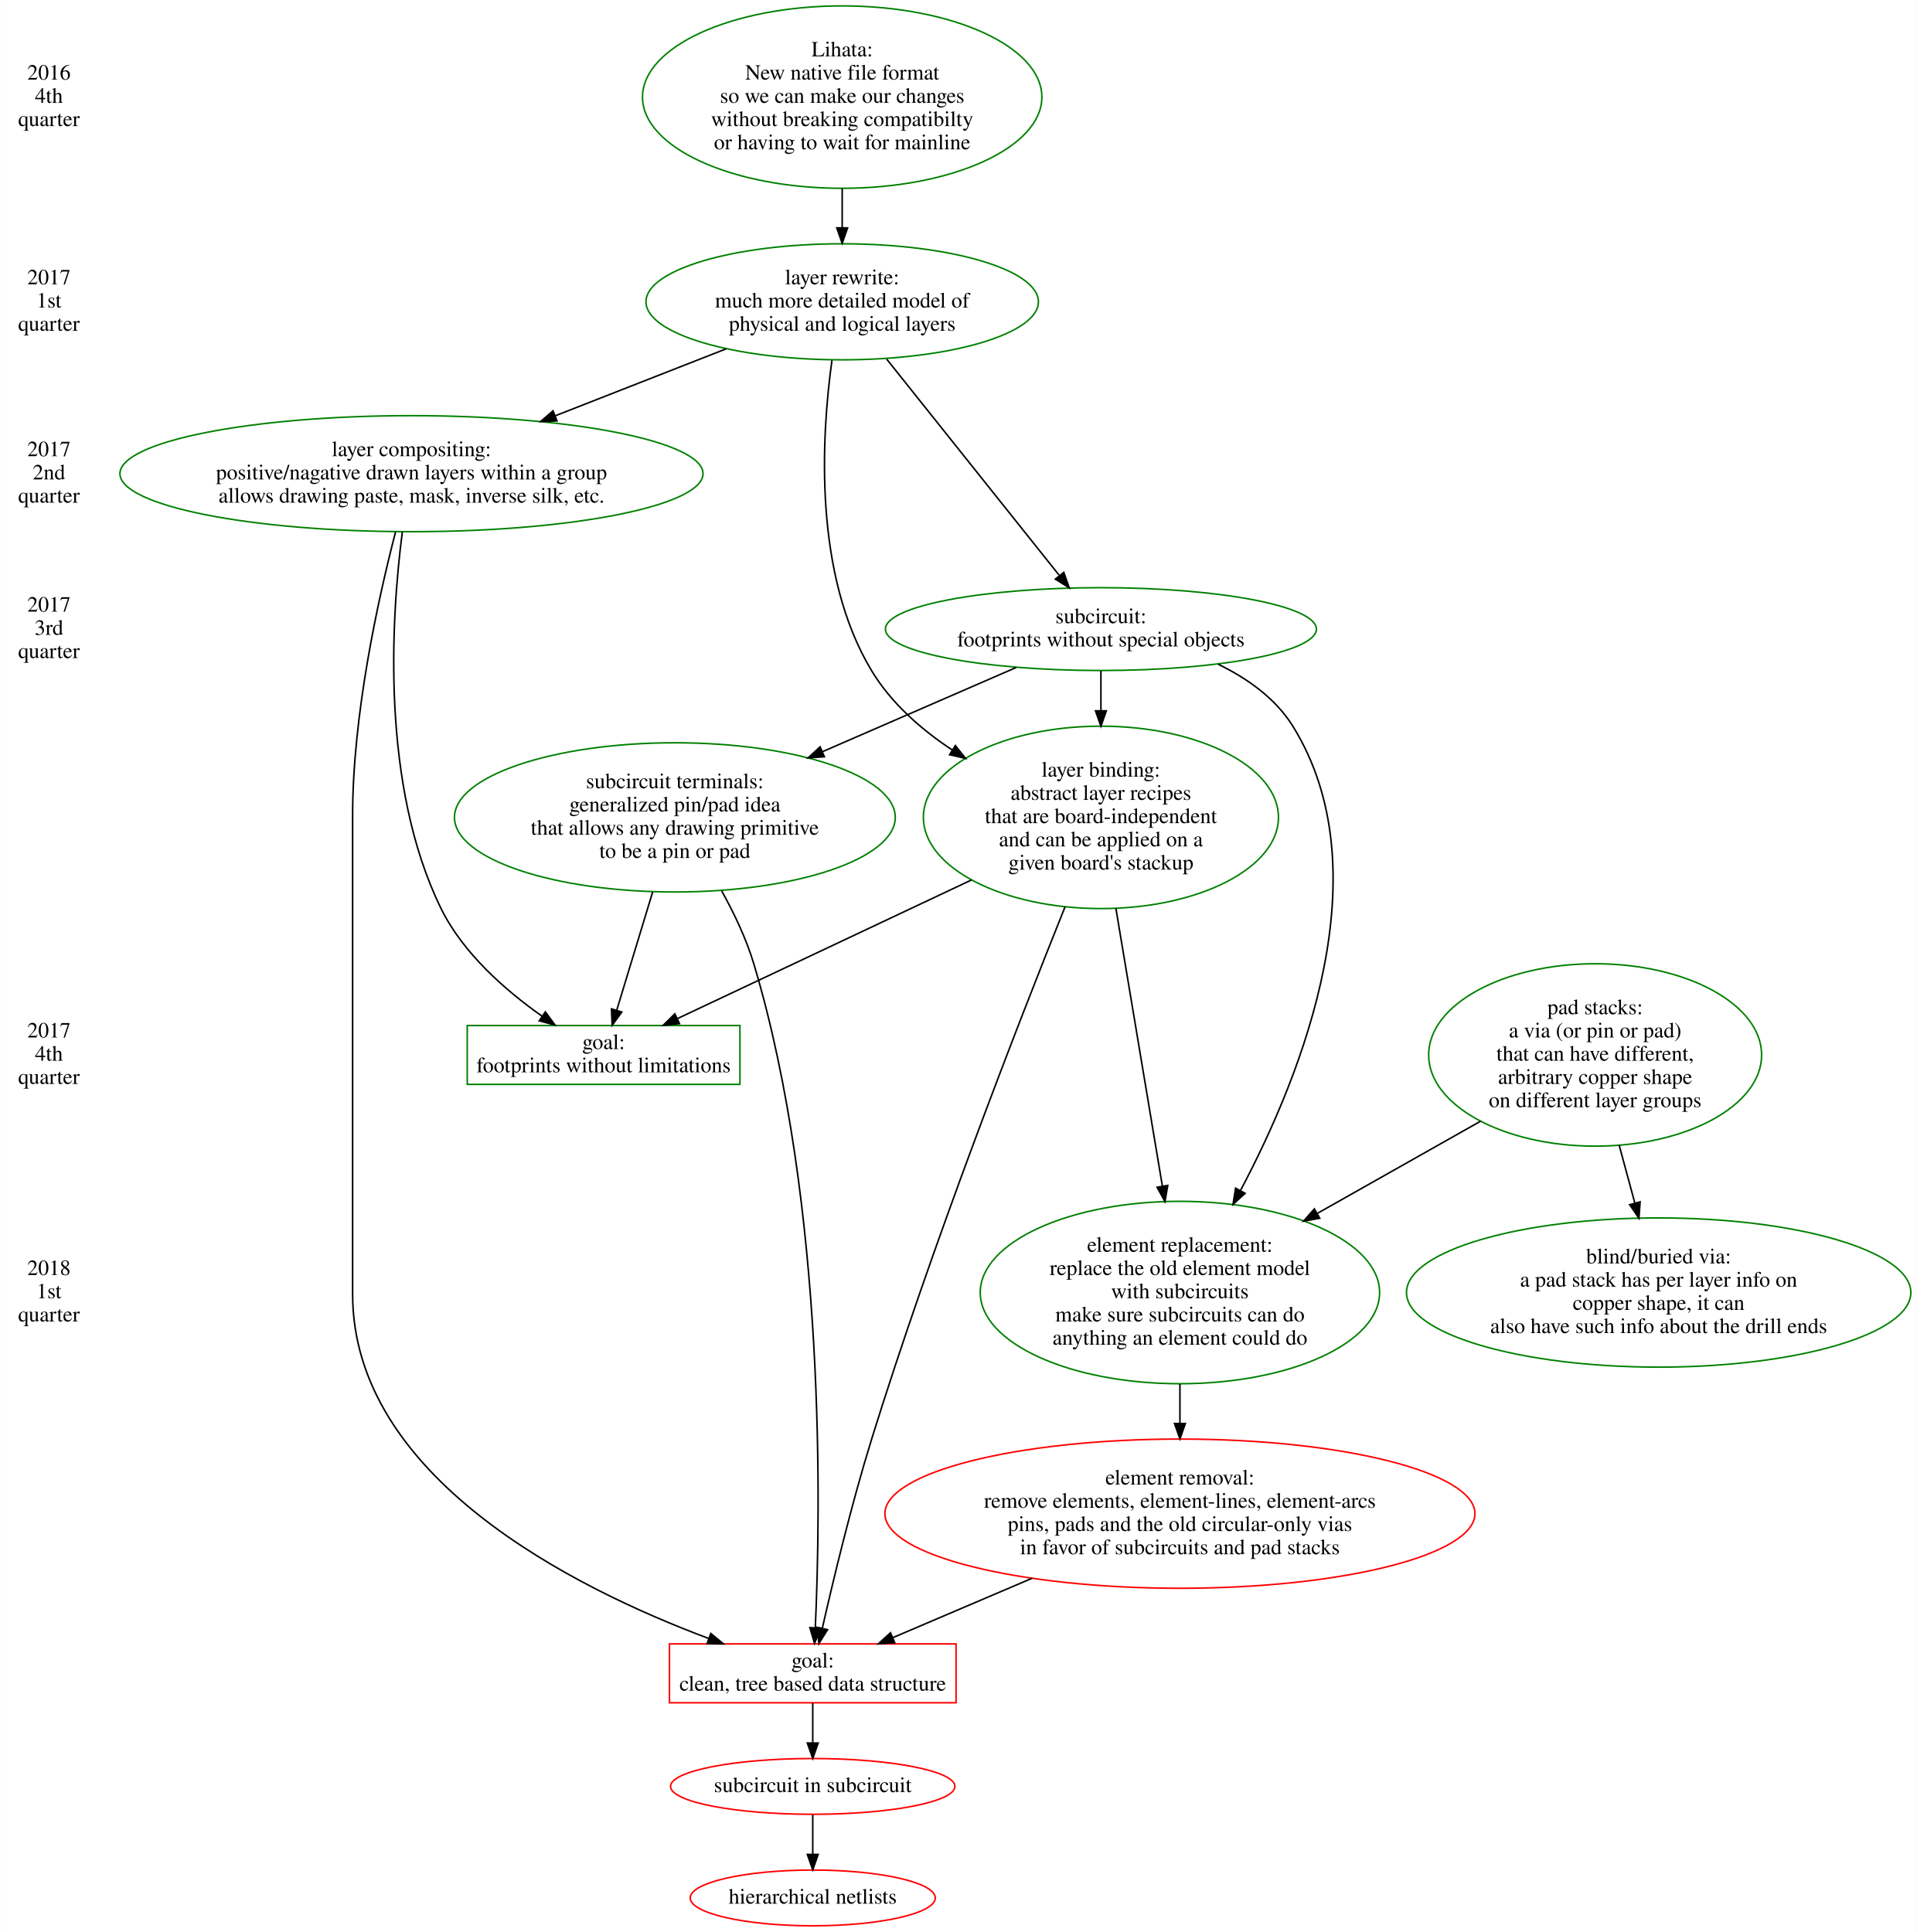
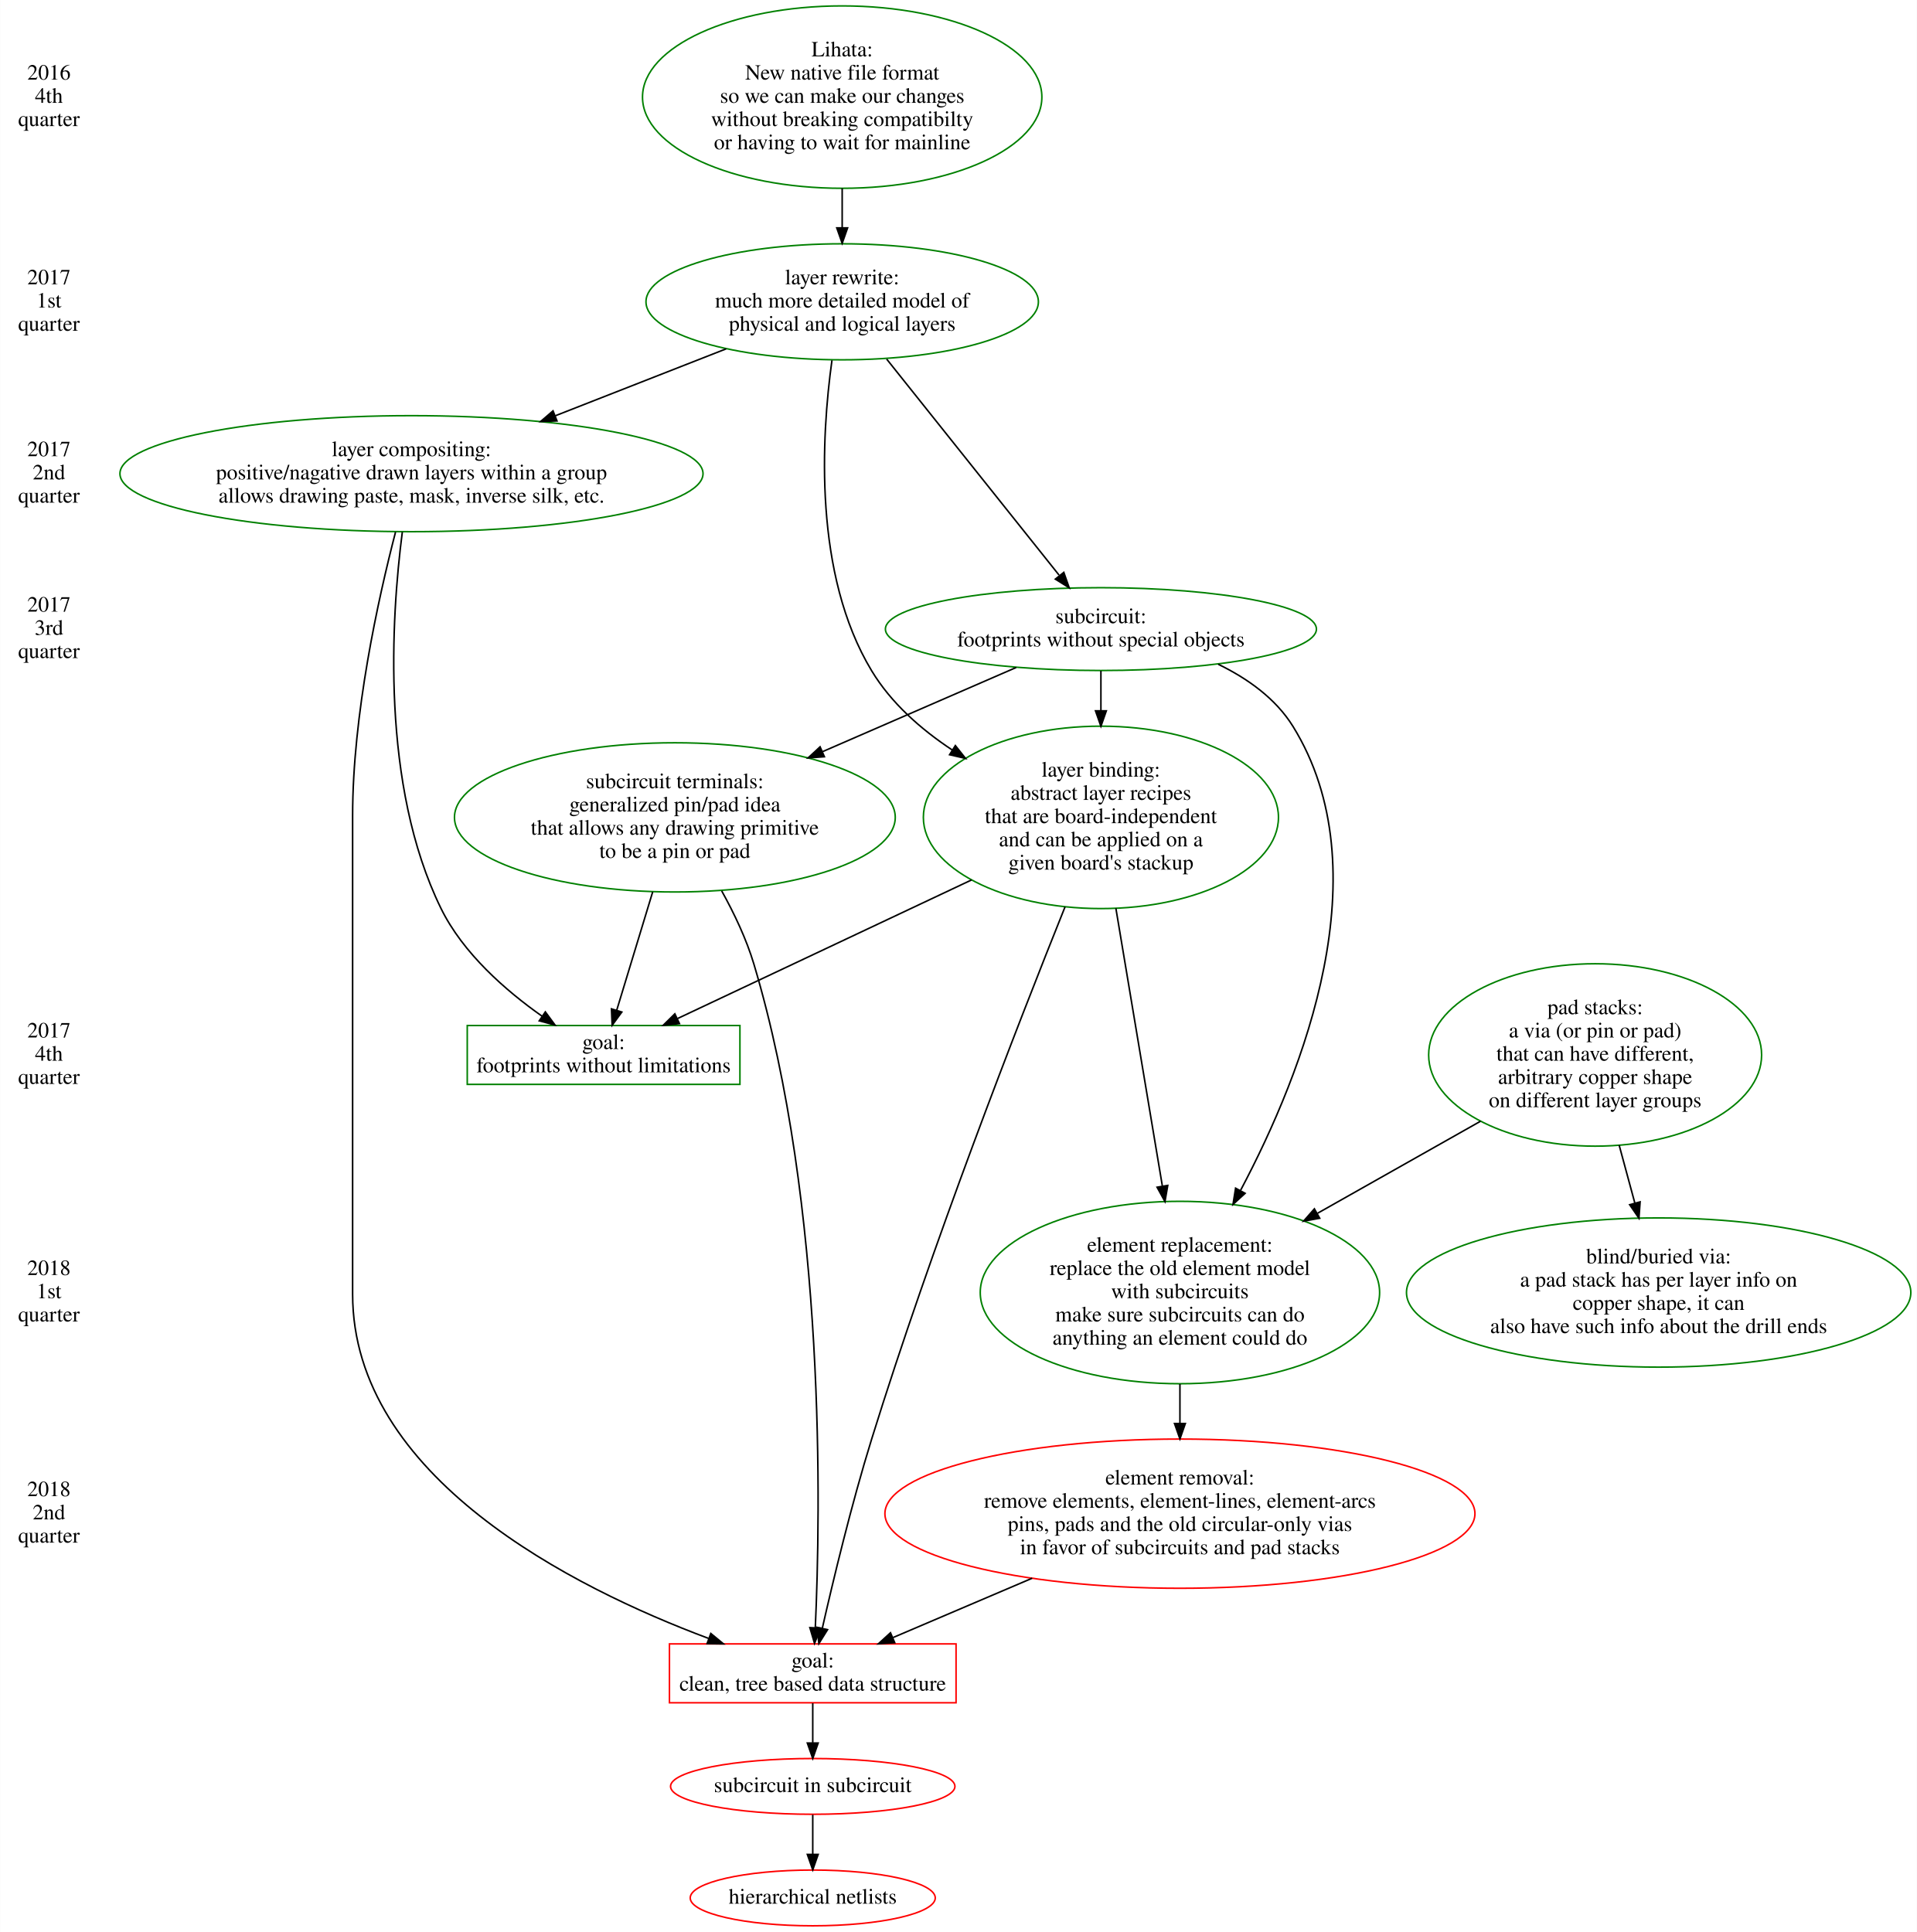
<svg xmlns="http://www.w3.org/2000/svg" width="1237pt" height="1247pt" viewBox="0.00 0.00 1237.13 1247.33">
  <g id="graph0" class="graph" transform="scale(1 1) rotate(0) translate(4 1243.33)">
    <polygon fill="white" stroke="none" points="-4,4 -4,-1243.33 1233.13,-1243.33 1233.13,4 -4,4" />
    <g id="node1" class="node">
      <text text-anchor="middle" x="27.5" y="-1191.94" font-family="Times,serif" font-size="14.00">2016</text>
      <text text-anchor="middle" x="27.5" y="-1176.94" font-family="Times,serif" font-size="14.00">4th</text>
      <text text-anchor="middle" x="27.5" y="-1161.94" font-family="Times,serif" font-size="14.00">quarter</text>
    </g>
    <g id="node2" class="node">
      <text text-anchor="middle" x="27.5" y="-1059.78" font-family="Times,serif" font-size="14.00">2017</text>
      <text text-anchor="middle" x="27.5" y="-1044.78" font-family="Times,serif" font-size="14.00">1st</text>
      <text text-anchor="middle" x="27.5" y="-1029.78" font-family="Times,serif" font-size="14.00">quarter</text>
    </g>
    <g id="edge1" class="edge" />
    <g id="node3" class="node">
      <text text-anchor="middle" x="27.5" y="-948.822" font-family="Times,serif" font-size="14.00">2017</text>
      <text text-anchor="middle" x="27.5" y="-933.822" font-family="Times,serif" font-size="14.00">2nd</text>
      <text text-anchor="middle" x="27.5" y="-918.822" font-family="Times,serif" font-size="14.00">quarter</text>
    </g>
    <g id="edge2" class="edge" />
    <g id="node4" class="node">
      <text text-anchor="middle" x="27.5" y="-848.476" font-family="Times,serif" font-size="14.00">2017</text>
      <text text-anchor="middle" x="27.5" y="-833.476" font-family="Times,serif" font-size="14.00">3rd</text>
      <text text-anchor="middle" x="27.5" y="-818.476" font-family="Times,serif" font-size="14.00">quarter</text>
    </g>
    <g id="edge3" class="edge" />
    <g id="node5" class="node" />
    <g id="edge4" class="edge" />
    <g id="node6" class="node">
      <text text-anchor="middle" x="27.5" y="-573.536" font-family="Times,serif" font-size="14.00">2017</text>
      <text text-anchor="middle" x="27.5" y="-558.536" font-family="Times,serif" font-size="14.00">4th</text>
      <text text-anchor="middle" x="27.5" y="-543.536" font-family="Times,serif" font-size="14.00">quarter</text>
    </g>
    <g id="edge5" class="edge" />
    <g id="node7" class="node">
      <text text-anchor="middle" x="27.5" y="-420.156" font-family="Times,serif" font-size="14.00">2018</text>
      <text text-anchor="middle" x="27.5" y="-405.156" font-family="Times,serif" font-size="14.00">1st</text>
      <text text-anchor="middle" x="27.5" y="-390.156" font-family="Times,serif" font-size="14.00">quarter</text>
    </g>
    <g id="edge6" class="edge" />
    <g id="node8" class="node">
+       <text text-anchor="middle" x="27.5" y="-277.383" font-family="Times,serif" font-size="14.00">2018</text>
+       <text text-anchor="middle" x="27.5" y="-262.383" font-family="Times,serif" font-size="14.00">2nd</text>
+       <text text-anchor="middle" x="27.5" y="-247.383" font-family="Times,serif" font-size="14.00">quarter</text>
+     </g>
+     <g id="edge7" class="edge" />
+     <g id="node9" class="node">
      <ellipse fill="none" stroke="green" cx="539.5" cy="-1180.64" rx="128.887" ry="58.88" />
      <text text-anchor="middle" x="539.5" y="-1206.94" font-family="Times,serif" font-size="14.00">Lihata:</text>
      <text text-anchor="middle" x="539.5" y="-1191.94" font-family="Times,serif" font-size="14.00">New native file format</text>
      <text text-anchor="middle" x="539.5" y="-1176.94" font-family="Times,serif" font-size="14.00">so we can make our changes</text>
      <text text-anchor="middle" x="539.5" y="-1161.94" font-family="Times,serif" font-size="14.00">without breaking compatibilty</text>
      <text text-anchor="middle" x="539.5" y="-1146.94" font-family="Times,serif" font-size="14.00">or having to wait for mainline</text>
    </g>
-     <g id="node9" class="node">
+     <g id="node10" class="node">
      <ellipse fill="none" stroke="green" cx="539.5" cy="-1048.48" rx="126.644" ry="37.453" />
      <text text-anchor="middle" x="539.5" y="-1059.78" font-family="Times,serif" font-size="14.00">layer rewrite:</text>
      <text text-anchor="middle" x="539.5" y="-1044.78" font-family="Times,serif" font-size="14.00">much more detailed model of</text>
      <text text-anchor="middle" x="539.5" y="-1029.78" font-family="Times,serif" font-size="14.00">physical and logical layers</text>
    </g>
-     <g id="edge7" class="edge">
+     <g id="edge8" class="edge">
      <path fill="none" stroke="black" d="M539.5,-1121.79C539.5,-1113.29 539.5,-1104.63 539.5,-1096.39" />
      <polygon fill="black" stroke="black" points="543,-1096.22 539.5,-1086.22 536,-1096.22 543,-1096.22" />
    </g>
-     <g id="node10" class="node">
+     <g id="node11" class="node">
      <ellipse fill="none" stroke="green" cx="706.5" cy="-837.176" rx="139.1" ry="26.741" />
      <text text-anchor="middle" x="706.5" y="-840.976" font-family="Times,serif" font-size="14.00">subcircuit:</text>
      <text text-anchor="middle" x="706.5" y="-825.976" font-family="Times,serif" font-size="14.00">footprints without special objects</text>
    </g>
-     <g id="edge8" class="edge">
+     <g id="edge9" class="edge">
      <path fill="none" stroke="black" d="M568.208,-1011.5C599.42,-972.378 648.92,-910.341 679.461,-872.064" />
      <polygon fill="black" stroke="black" points="682.548,-873.807 686.049,-863.807 677.076,-869.441 682.548,-873.807" />
    </g>
-     <g id="node11" class="node">
+     <g id="node12" class="node">
      <ellipse fill="none" stroke="green" cx="706.5" cy="-715.616" rx="114.603" ry="58.88" />
      <text text-anchor="middle" x="706.5" y="-741.916" font-family="Times,serif" font-size="14.00">layer binding:</text>
      <text text-anchor="middle" x="706.5" y="-726.916" font-family="Times,serif" font-size="14.00">abstract layer recipes</text>
      <text text-anchor="middle" x="706.5" y="-711.916" font-family="Times,serif" font-size="14.00">that are board-independent</text>
      <text text-anchor="middle" x="706.5" y="-696.916" font-family="Times,serif" font-size="14.00">and can be applied on a</text>
      <text text-anchor="middle" x="706.5" y="-681.916" font-family="Times,serif" font-size="14.00">given board's stackup</text>
    </g>
-     <g id="edge9" class="edge">
+     <g id="edge10" class="edge">
      <path fill="none" stroke="black" d="M532.898,-1010.7C526.034,-961.304 520.923,-872.542 558.5,-810.306 571.071,-789.484 590.234,-772.528 610.641,-759.055" />
      <polygon fill="black" stroke="black" points="612.553,-761.987 619.134,-753.683 608.811,-756.071 612.553,-761.987" />
    </g>
-     <g id="node12" class="node">
+     <g id="node13" class="node">
      <ellipse fill="none" stroke="green" cx="261.5" cy="-937.522" rx="188.181" ry="37.453" />
      <text text-anchor="middle" x="261.5" y="-948.822" font-family="Times,serif" font-size="14.00">layer compositing:</text>
      <text text-anchor="middle" x="261.5" y="-933.822" font-family="Times,serif" font-size="14.00">positive/nagative drawn layers within a group</text>
      <text text-anchor="middle" x="261.5" y="-918.822" font-family="Times,serif" font-size="14.00">allows drawing paste, mask, inverse silk, etc.</text>
    </g>
-     <g id="edge10" class="edge">
+     <g id="edge11" class="edge">
      <path fill="none" stroke="black" d="M464.635,-1018.13C430.681,-1004.83 390.188,-988.957 354.322,-974.901" />
      <polygon fill="black" stroke="black" points="355.413,-971.57 344.825,-971.179 352.859,-978.087 355.413,-971.57" />
    </g>
-     <g id="edge11" class="edge">
+     <g id="edge12" class="edge">
      <path fill="none" stroke="black" d="M706.5,-810.233C706.5,-802.549 706.5,-793.752 706.5,-784.696" />
      <polygon fill="black" stroke="black" points="710,-784.407 706.5,-774.407 703,-784.407 710,-784.407" />
    </g>
-     <g id="node13" class="node">
+     <g id="node14" class="node">
      <ellipse fill="none" stroke="green" cx="431.5" cy="-715.616" rx="142.257" ry="48.167" />
      <text text-anchor="middle" x="431.5" y="-734.416" font-family="Times,serif" font-size="14.00">subcircuit terminals:</text>
      <text text-anchor="middle" x="431.5" y="-719.416" font-family="Times,serif" font-size="14.00">generalized pin/pad idea</text>
      <text text-anchor="middle" x="431.5" y="-704.416" font-family="Times,serif" font-size="14.00">that allows any drawing primitive</text>
      <text text-anchor="middle" x="431.5" y="-689.416" font-family="Times,serif" font-size="14.00">to be a pin or pad</text>
    </g>
-     <g id="edge12" class="edge">
+     <g id="edge13" class="edge">
      <path fill="none" stroke="black" d="M651.84,-812.412C616.162,-796.9 568.621,-776.231 526.833,-758.063" />
      <polygon fill="black" stroke="black" points="528.024,-754.765 517.458,-753.987 525.233,-761.184 528.024,-754.765" />
    </g>
-     <g id="node14" class="node">
+     <g id="node15" class="node">
      <ellipse fill="none" stroke="green" cx="757.5" cy="-408.856" rx="128.887" ry="58.88" />
      <text text-anchor="middle" x="757.5" y="-435.156" font-family="Times,serif" font-size="14.00">element replacement:</text>
      <text text-anchor="middle" x="757.5" y="-420.156" font-family="Times,serif" font-size="14.00">replace the old element model</text>
      <text text-anchor="middle" x="757.5" y="-405.156" font-family="Times,serif" font-size="14.00">with subcircuits</text>
      <text text-anchor="middle" x="757.5" y="-390.156" font-family="Times,serif" font-size="14.00">make sure subcircuits can do</text>
      <text text-anchor="middle" x="757.5" y="-375.156" font-family="Times,serif" font-size="14.00">anything an element could do</text>
    </g>
-     <g id="edge13" class="edge">
+     <g id="edge14" class="edge">
      <path fill="none" stroke="black" d="M782.226,-814.474C801.229,-805.248 819.362,-792.311 830.5,-774.306 887.996,-681.362 837.464,-551.882 796.677,-474.89" />
      <polygon fill="black" stroke="black" points="799.585,-472.908 791.759,-465.766 793.423,-476.23 799.585,-472.908" />
    </g>
-     <g id="edge16" class="edge">
+     <g id="edge17" class="edge">
      <path fill="none" stroke="black" d="M716.153,-656.935C724.685,-605.949 737.139,-531.529 746.147,-477.7" />
      <polygon fill="black" stroke="black" points="749.645,-478.001 747.844,-467.56 742.741,-476.846 749.645,-478.001" />
    </g>
-     <g id="node18" class="node">
+     <g id="node19" class="node">
      <polygon fill="none" stroke="green" points="473.5,-581.236 297.5,-581.236 297.5,-543.236 473.5,-543.236 473.5,-581.236" />
      <text text-anchor="middle" x="385.5" y="-566.036" font-family="Times,serif" font-size="14.00">goal:</text>
      <text text-anchor="middle" x="385.5" y="-551.036" font-family="Times,serif" font-size="14.00">footprints without limitations</text>
    </g>
-     <g id="edge20" class="edge">
+     <g id="edge21" class="edge">
      <path fill="none" stroke="black" d="M622.999,-675.238C562.616,-646.762 483.179,-609.3 433.218,-585.739" />
      <polygon fill="black" stroke="black" points="434.476,-582.463 423.939,-581.363 431.49,-588.794 434.476,-582.463" />
    </g>
-     <g id="node19" class="node">
+     <g id="node20" class="node">
      <polygon fill="none" stroke="red" points="613,-182 428,-182 428,-144 613,-144 613,-182" />
      <text text-anchor="middle" x="520.5" y="-166.8" font-family="Times,serif" font-size="14.00">goal:</text>
      <text text-anchor="middle" x="520.5" y="-151.8" font-family="Times,serif" font-size="14.00">clean, tree based data structure</text>
    </g>
-     <g id="edge23" class="edge">
+     <g id="edge24" class="edge">
      <path fill="none" stroke="black" d="M683.37,-657.91C652.462,-580.903 597.111,-438.576 558.5,-314.167 545.451,-272.122 533.552,-222.446 526.669,-192.09" />
      <polygon fill="black" stroke="black" points="530.054,-191.193 524.449,-182.202 523.224,-192.726 530.054,-191.193" />
    </g>
-     <g id="edge19" class="edge">
+     <g id="edge20" class="edge">
      <path fill="none" stroke="black" d="M255.589,-899.88C248.397,-844.226 241.582,-736.463 280.5,-656.926 294.749,-627.805 322.44,-603.699 345.808,-587.235" />
      <polygon fill="black" stroke="black" points="347.899,-590.045 354.189,-581.52 343.955,-584.262 347.899,-590.045" />
    </g>
-     <g id="edge22" class="edge">
+     <g id="edge23" class="edge">
      <path fill="none" stroke="black" d="M251.217,-899.893C239.963,-856.514 223.5,-781.9 223.5,-716.616 223.5,-716.616 223.5,-716.616 223.5,-407.856 223.5,-289.695 365.656,-218.311 453.27,-185.537" />
      <polygon fill="black" stroke="black" points="454.699,-188.741 462.883,-182.013 452.29,-182.169 454.699,-188.741" />
    </g>
-     <g id="edge21" class="edge">
+     <g id="edge22" class="edge">
      <path fill="none" stroke="black" d="M417.197,-667.548C409.582,-642.487 400.475,-612.516 393.98,-591.144" />
      <polygon fill="black" stroke="black" points="397.276,-589.952 391.02,-581.402 390.579,-591.988 397.276,-589.952" />
    </g>
-     <g id="edge24" class="edge">
+     <g id="edge25" class="edge">
      <path fill="none" stroke="black" d="M461.728,-668.146C469.828,-653.577 477.669,-637.071 482.5,-620.926 529.272,-464.609 525.506,-265.676 522.147,-192.588" />
      <polygon fill="black" stroke="black" points="525.63,-192.165 521.64,-182.35 518.639,-192.511 525.63,-192.165" />
    </g>
-     <g id="node15" class="node">
+     <g id="node16" class="node">
      <ellipse fill="none" stroke="red" cx="757.5" cy="-266.083" rx="190.424" ry="48.167" />
      <text text-anchor="middle" x="757.5" y="-284.883" font-family="Times,serif" font-size="14.00">element removal:</text>
      <text text-anchor="middle" x="757.5" y="-269.883" font-family="Times,serif" font-size="14.00">remove elements, element-lines, element-arcs</text>
      <text text-anchor="middle" x="757.5" y="-254.883" font-family="Times,serif" font-size="14.00">pins, pads and the old circular-only vias</text>
      <text text-anchor="middle" x="757.5" y="-239.883" font-family="Times,serif" font-size="14.00">in favor of subcircuits and pad stacks</text>
    </g>
-     <g id="edge17" class="edge">
+     <g id="edge18" class="edge">
      <path fill="none" stroke="black" d="M757.5,-349.786C757.5,-341.386 757.5,-332.745 757.5,-324.361" />
      <polygon fill="black" stroke="black" points="761,-324.295 757.5,-314.295 754,-324.295 761,-324.295" />
    </g>
-     <g id="edge18" class="edge">
+     <g id="edge19" class="edge">
      <path fill="none" stroke="black" d="M662.127,-224.406C631.426,-211.311 598.57,-197.298 572.241,-186.068" />
      <polygon fill="black" stroke="black" points="573.423,-182.767 562.852,-182.063 570.677,-189.206 573.423,-182.767" />
    </g>
-     <g id="node16" class="node">
+     <g id="node17" class="node">
      <ellipse fill="none" stroke="green" cx="1025.5" cy="-562.236" rx="107.46" ry="58.88" />
      <text text-anchor="middle" x="1025.5" y="-588.536" font-family="Times,serif" font-size="14.00">pad stacks:</text>
      <text text-anchor="middle" x="1025.5" y="-573.536" font-family="Times,serif" font-size="14.00">a via (or pin or pad)</text>
      <text text-anchor="middle" x="1025.5" y="-558.536" font-family="Times,serif" font-size="14.00">that can have different,</text>
      <text text-anchor="middle" x="1025.5" y="-543.536" font-family="Times,serif" font-size="14.00">arbitrary copper shape</text>
      <text text-anchor="middle" x="1025.5" y="-528.536" font-family="Times,serif" font-size="14.00">on different layer groups</text>
    </g>
-     <g id="edge14" class="edge">
+     <g id="edge15" class="edge">
      <path fill="none" stroke="black" d="M951.558,-519.47C918.989,-501.073 880.451,-479.305 846.336,-460.035" />
      <polygon fill="black" stroke="black" points="847.732,-456.804 837.304,-454.933 844.289,-462.899 847.732,-456.804" />
    </g>
-     <g id="node17" class="node">
+     <g id="node18" class="node">
      <ellipse fill="none" stroke="green" cx="1066.5" cy="-408.856" rx="162.769" ry="48.167" />
      <text text-anchor="middle" x="1066.5" y="-427.656" font-family="Times,serif" font-size="14.00">blind/buried via:</text>
      <text text-anchor="middle" x="1066.5" y="-412.656" font-family="Times,serif" font-size="14.00">a pad stack has per layer info on</text>
      <text text-anchor="middle" x="1066.5" y="-397.656" font-family="Times,serif" font-size="14.00">copper shape, it can</text>
      <text text-anchor="middle" x="1066.5" y="-382.656" font-family="Times,serif" font-size="14.00">also have such info about the drill ends</text>
    </g>
-     <g id="edge15" class="edge">
+     <g id="edge16" class="edge">
      <path fill="none" stroke="black" d="M1041,-504.006C1044.33,-491.718 1047.84,-478.738 1051.17,-466.473" />
      <polygon fill="black" stroke="black" points="1054.54,-467.385 1053.78,-456.817 1047.79,-465.555 1054.54,-467.385" />
    </g>
-     <g id="node20" class="node">
+     <g id="node21" class="node">
      <ellipse fill="none" stroke="red" cx="520.5" cy="-90" rx="91.784" ry="18" />
      <text text-anchor="middle" x="520.5" y="-86.3" font-family="Times,serif" font-size="14.00">subcircuit in subcircuit</text>
    </g>
-     <g id="edge25" class="edge">
+     <g id="edge26" class="edge">
      <path fill="none" stroke="black" d="M520.5,-143.716C520.5,-135.973 520.5,-126.789 520.5,-118.274" />
      <polygon fill="black" stroke="black" points="524,-118.003 520.5,-108.003 517,-118.003 524,-118.003" />
    </g>
-     <g id="node21" class="node">
+     <g id="node22" class="node">
      <ellipse fill="none" stroke="red" cx="520.5" cy="-18" rx="79.087" ry="18" />
      <text text-anchor="middle" x="520.5" y="-14.3" font-family="Times,serif" font-size="14.00">hierarchical netlists</text>
    </g>
-     <g id="edge26" class="edge">
+     <g id="edge27" class="edge">
      <path fill="none" stroke="black" d="M520.5,-71.697C520.5,-63.983 520.5,-54.712 520.5,-46.112" />
      <polygon fill="black" stroke="black" points="524,-46.104 520.5,-36.104 517,-46.104 524,-46.104" />
    </g>
  </g>
</svg>
